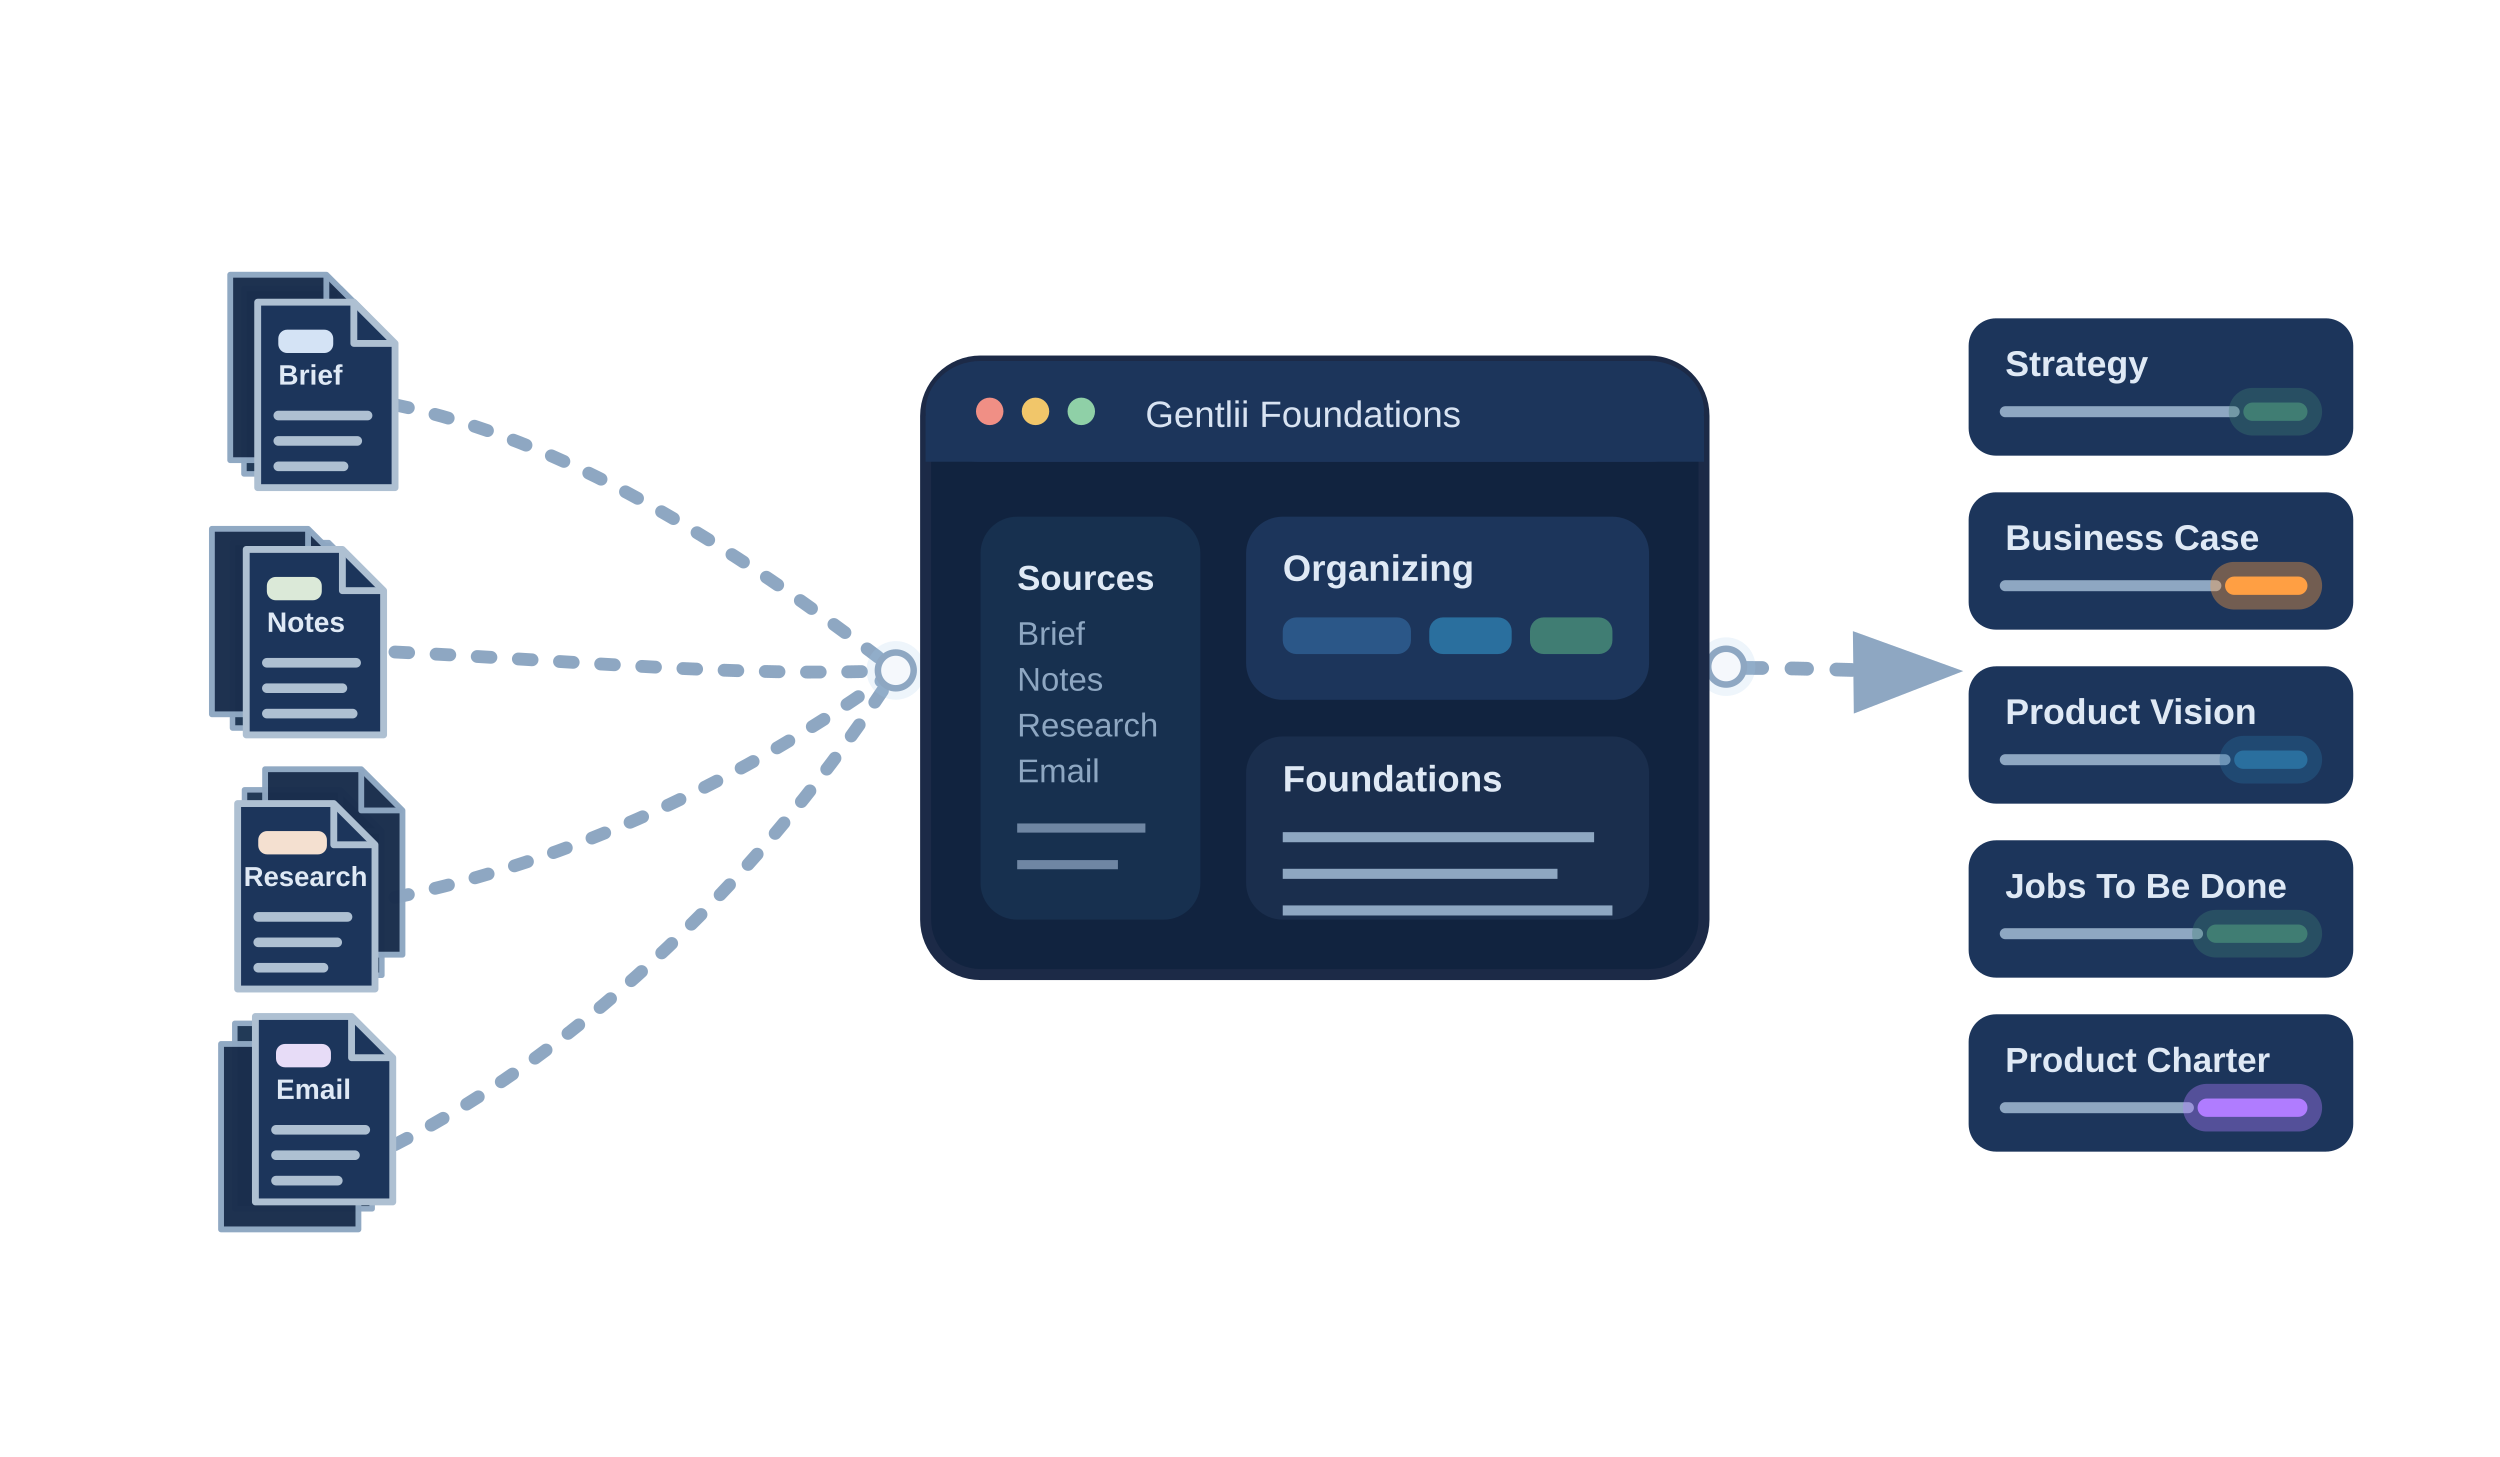
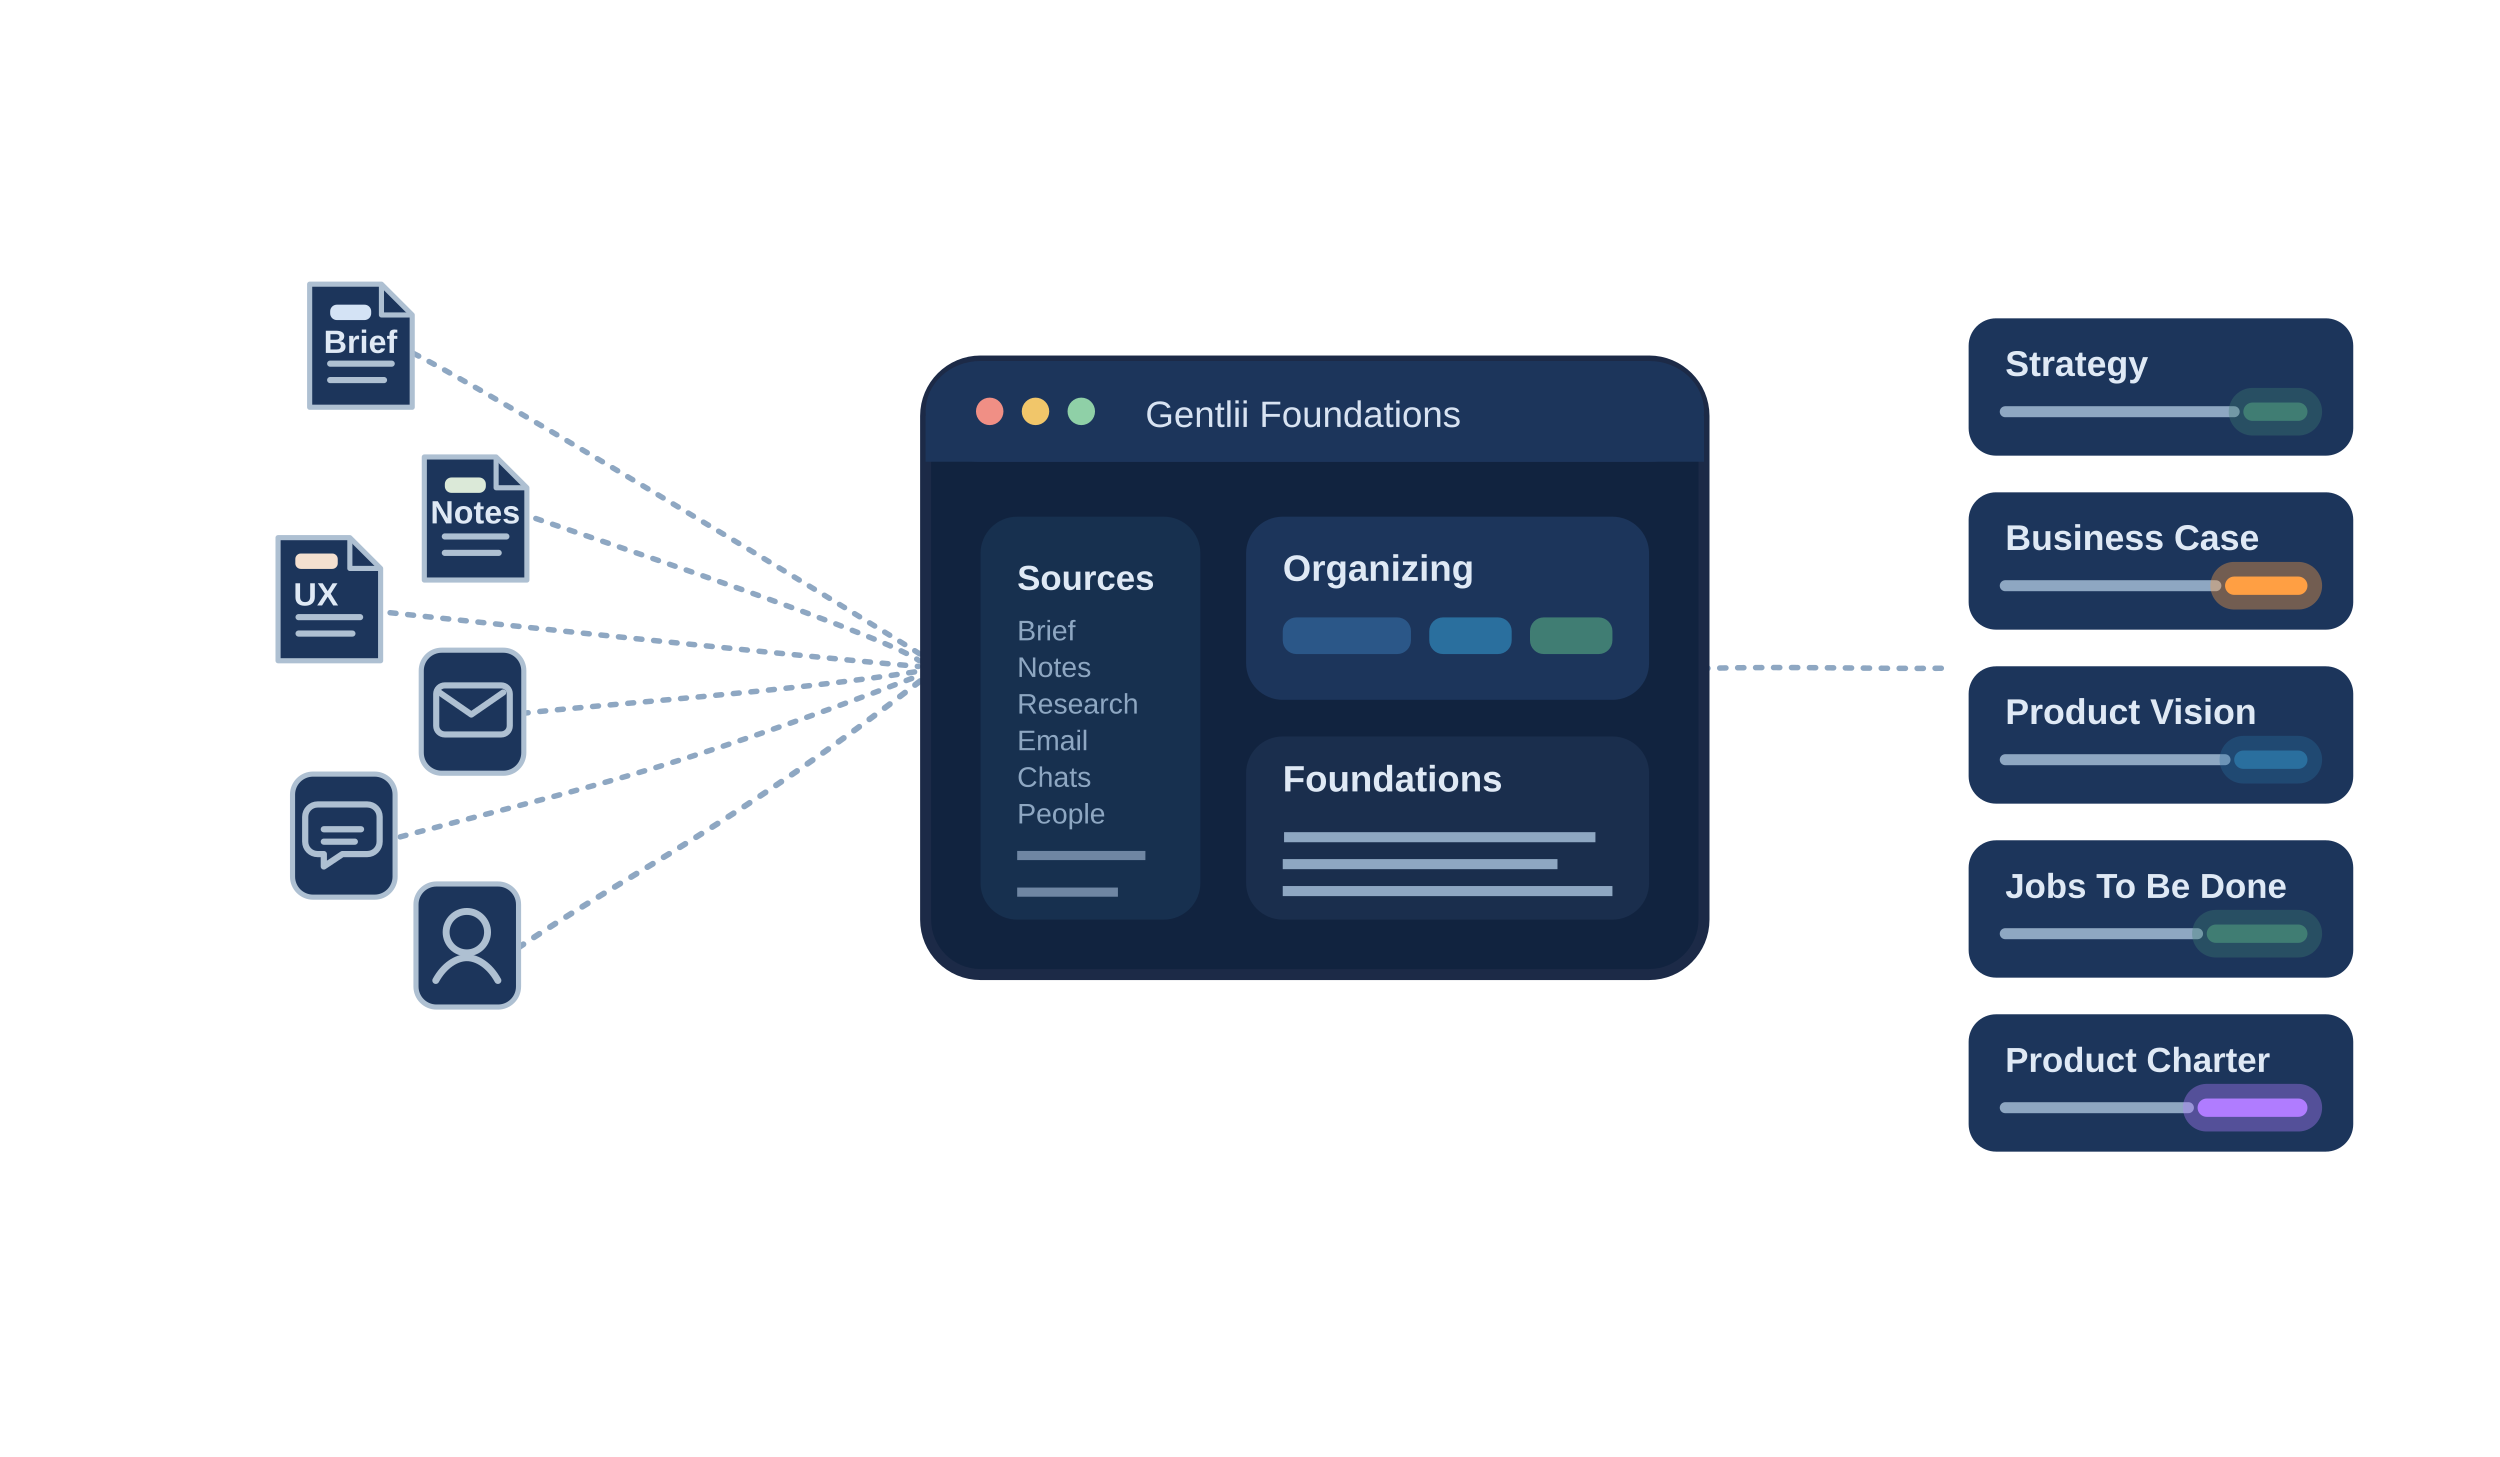
<svg xmlns="http://www.w3.org/2000/svg" width="273mm" height="159mm" viewBox="0 0 273 159" version="1.1" id="svg1">
-   <defs id="defs1">
-     <marker id="arrowhead-right" markerWidth="8" markerHeight="6" refX="7" refY="3" orient="auto" markerUnits="strokeWidth">
-       <path d="M 0,0 8,3 0,6 Z" style="fill:#8ea7c2;stroke:none" id="path-arrowhead-right" />
-     </marker>
-   </defs>
+   <defs id="defs1" />
  <g id="layer1">
    <rect id="background" x="8" y="10" width="281" height="190" rx="12" style="fill:none;stroke:none" />
-     <path id="flow-left-1" d="m 43.126,44.2 c 18.3,3.8 36,14.8 54.694,29.008" style="fill:none;stroke:#8ea7c2;stroke-width:1.4;stroke-linecap:round;stroke-linejoin:round;stroke-dasharray:1.5, 3">
+     <path id="flow-left-1" d="m 43.375,37.897 c 0.592,-1.038 54.817,31.99 57.342,33.685" style="fill:none;stroke:#8ea7c2;stroke-width:0.6;stroke-linecap:round;stroke-linejoin:round;stroke-dasharray:0.643, 1.286;stroke-dashoffset:0">
      <animate attributeName="stroke-dashoffset" from="0" to="-18" dur="6.8s" repeatCount="indefinite" />
    </path>
-     <path id="flow-left-2" d="m 43.126,71.2 c 19,0.9 38,2.8 54.694,2.008" style="fill:none;stroke:#8ea7c2;stroke-width:1.4;stroke-linecap:round;stroke-linejoin:round;stroke-dasharray:1.5, 3">
+     <path id="flow-left-2" d="m 53.061,54.687 c 1.085,0.663 42.521,14.035 47.352,17.479" style="fill:none;stroke:#8ea7c2;stroke-width:0.6;stroke-linecap:round;stroke-linejoin:round;stroke-dasharray:0.643, 1.286;stroke-dashoffset:0">
      <animate attributeName="stroke-dashoffset" from="0" to="-18" dur="5.5s" repeatCount="indefinite" />
    </path>
-     <path id="flow-left-3" d="m 43.126,98 c 19,-3.9 38.2,-12.8 54.694,-24.792" style="fill:none;stroke:#8ea7c2;stroke-width:1.4;stroke-linecap:round;stroke-linejoin:round;stroke-dasharray:1.5, 3">
+     <path id="flow-left-3" d="m 40.683,66.702 c 0,0 42.258,4.572 59.603,6.074" style="fill:none;stroke:#8ea7c2;stroke-width:0.6;stroke-linecap:round;stroke-linejoin:round;stroke-dasharray:0.643, 1.286;stroke-dashoffset:0">
      <animate attributeName="stroke-dashoffset" from="0" to="-18" dur="6.2s" repeatCount="indefinite" />
    </path>
-     <path id="flow-left-4" d="m 43.126,125 c 20.8,-10.6 40.6,-29.8 54.694,-51.792" style="fill:none;stroke:#8ea7c2;stroke-width:1.4;stroke-linecap:round;stroke-linejoin:round;stroke-dasharray:1.5, 3">
+     <path id="flow-left-4" d="M 57.032,77.899 C 66.271,76.862 85.631,75.598 100.311,73.31" style="fill:none;stroke:#8ea7c2;stroke-width:0.6;stroke-linecap:round;stroke-linejoin:round;stroke-dasharray:0.643, 1.286;stroke-dashoffset:0">
      <animate attributeName="stroke-dashoffset" from="0" to="-18" dur="5.9s" repeatCount="indefinite" />
    </path>
-     <path id="flow-right-main" d="m 185.832,72.989 c 9.635,-0.247 18.205,0.412 27.053,0.312" style="fill:none;stroke:#8ea7c2;stroke-width:1.5;stroke-linecap:round;stroke-linejoin:round;stroke-dasharray:1.7, 3.2;marker-end:url(#arrowhead-right)">
+     <path id="flow-left-5" d="M 41.84,91.885 C 63.499,86.029 71.616,84.772 100.743,73.64" style="fill:none;stroke:#8ea7c2;stroke-width:0.6;stroke-linecap:round;stroke-linejoin:round;stroke-dasharray:0.643, 1.286;stroke-dashoffset:0">
+       <animate attributeName="stroke-dashoffset" from="0" to="-18" dur="6.4s" repeatCount="indefinite" />
+     </path>
+     <path id="flow-left-6" d="M 56.573,103.499 C 69.522,94.866 79.928,90.208 100.845,74.098" style="fill:none;stroke:#8ea7c2;stroke-width:0.647;stroke-linecap:round;stroke-linejoin:round;stroke-dasharray:0.694, 1.387;stroke-dashoffset:0">
+       <animate attributeName="stroke-dashoffset" from="0" to="-18" dur="5.7s" repeatCount="indefinite" />
+     </path>
+     <path id="flow-right-main" d="m 185.832,72.989 c 9.635,-0.247 18.3,0.08 27.148,-0.02" style="fill:none;stroke:#8ea7c2;stroke-width:0.6;stroke-linecap:round;stroke-linejoin:round;stroke-dasharray:0.68, 1.28;stroke-dashoffset:0">
      <animate attributeName="stroke-dashoffset" from="0" to="-18" dur="5.1s" repeatCount="indefinite" />
    </path>
-     <g id="input-brief" transform="translate(25.1393,30) scale(0.75)">
-       <path d="m 2,2 h 14 l 6,6 V 29 H 2 Z" style="opacity:0.95;fill:#17304f;stroke:#8ea7c2;stroke-width:0.8;stroke-linejoin:round" id="path1" />
-       <path d="m 16,2 v 6 h 6" style="opacity:0.95;fill:none;stroke:#8ea7c2;stroke-width:0.8;stroke-linejoin:round" id="path2" />
-       <path d="m 0,0 h 14 l 6,6 V 27 H 0 Z" style="opacity:0.98;fill:#1a2e4d;stroke:#8ea7c2;stroke-width:0.85;stroke-linejoin:round" id="path3" />
-       <path d="m 14,0 v 6 h 6" style="opacity:0.98;fill:none;stroke:#8ea7c2;stroke-width:0.85;stroke-linejoin:round" id="path4" />
-       <path d="m 4,4 h 14 l 6,6 V 31 H 4 Z" style="fill:#1c355b;stroke:#aec0d2;stroke-width:1;stroke-linejoin:round" id="path5" />
-       <path d="m 18,4 v 6 h 6" style="fill:none;stroke:#aec0d2;stroke-width:1;stroke-linejoin:round" id="path6" />
-       <rect x="7" y="8" width="8" height="3.4" rx="1.3" style="fill:#d4e3f5;stroke:none" id="rect6" />
-       <text x="7" y="16" style="font-weight:700;font-size:4.1px;font-family:Arial;fill:#dfe9f5" id="text6">Brief</text>
-       <line x1="7" y1="20.5" x2="20" y2="20.5" style="stroke:#aec0d2;stroke-width:1.4;stroke-linecap:round" id="line6" />
-       <line x1="7" y1="24.2" x2="18.5" y2="24.2" style="stroke:#aec0d2;stroke-width:1.4;stroke-linecap:round" id="line7" />
-       <line x1="7" y1="27.9" x2="16.5" y2="27.9" style="stroke:#aec0d2;stroke-width:1.4;stroke-linecap:round" id="line8" />
+     <g id="input-brief" transform="matrix(0.56,0,0,0.56,33.81374,31.03165)">
+       <path d="m 0,0 h 14 l 6,6 V 24 H 0 Z" style="fill:#1c355b;stroke:#aec0d2;stroke-width:1;stroke-linejoin:round" id="path1" />
+       <path d="m 14,0 v 6 h 6" style="fill:none;stroke:#aec0d2;stroke-width:1;stroke-linejoin:round" id="path2" />
+       <rect x="4" y="4" width="8" height="3" rx="1.3" style="fill:#d4e3f5;stroke:none" id="rect6" />
+       <text x="2.729" y="13.406" style="font-weight:700;font-size:6.3px;font-family:Arial;fill:#dfe9f5" id="text6">Brief</text>
+       <line x1="4" y1="15.5" x2="16" y2="15.5" style="stroke:#aec0d2;stroke-width:1.2;stroke-linecap:round" id="line6" />
+       <line x1="4" y1="18.7" x2="14.5" y2="18.7" style="stroke:#aec0d2;stroke-width:1.2;stroke-linecap:round" id="line7" />
    </g>
-     <g id="input-notes" transform="translate(23.1393,57) scale(0.75)">
-       <path d="m 3,3 h 14 l 6,6 V 30 H 3 Z" style="opacity:0.95;fill:#17304f;stroke:#8ea7c2;stroke-width:0.8;stroke-linejoin:round" id="path8" />
-       <path d="m 17,3 v 6 h 6" style="opacity:0.95;fill:none;stroke:#8ea7c2;stroke-width:0.8;stroke-linejoin:round" id="path9" />
-       <path d="m 0,1 h 14 l 6,6 V 28 H 0 Z" style="opacity:0.98;fill:#1a2e4d;stroke:#8ea7c2;stroke-width:0.85;stroke-linejoin:round" id="path10" />
-       <path d="m 14,1 v 6 h 6" style="opacity:0.98;fill:none;stroke:#8ea7c2;stroke-width:0.85;stroke-linejoin:round" id="path11" />
-       <path d="m 5,4 h 14 l 6,6 V 31 H 5 Z" style="fill:#1c355b;stroke:#aec0d2;stroke-width:1;stroke-linejoin:round" id="path12" />
-       <path d="m 19,4 v 6 h 6" style="fill:none;stroke:#aec0d2;stroke-width:1;stroke-linejoin:round" id="path13" />
-       <rect x="8" y="8" width="8" height="3.4" rx="1.3" style="fill:#dbe9d8;stroke:none" id="rect13" />
-       <text x="8" y="16" style="font-weight:700;font-size:4.1px;font-family:Arial;fill:#dfe9f5" id="text13">Notes</text>
-       <line x1="8" y1="20.5" x2="21" y2="20.5" style="stroke:#aec0d2;stroke-width:1.4;stroke-linecap:round" id="line13" />
-       <line x1="8" y1="24.2" x2="19" y2="24.2" style="stroke:#aec0d2;stroke-width:1.4;stroke-linecap:round" id="line14" />
-       <line x1="8" y1="27.9" x2="20.5" y2="27.9" style="stroke:#aec0d2;stroke-width:1.4;stroke-linecap:round" id="line15" />
+     <g id="input-notes" transform="matrix(0.56,0,0,0.56,46.33536,49.90145)">
+       <path d="m 0,0 h 14 l 6,6 V 24 H 0 Z" style="fill:#1c355b;stroke:#aec0d2;stroke-width:1;stroke-linejoin:round" id="path8" />
+       <path d="m 14,0 v 6 h 6" style="fill:none;stroke:#aec0d2;stroke-width:1;stroke-linejoin:round" id="path9" />
+       <rect x="4" y="4" width="8" height="3" rx="1.3" style="fill:#dbe9d8;stroke:none" id="rect13" />
+       <text x="1.186" y="12.952" style="font-weight:700;font-size:6.3px;font-family:Arial;fill:#dfe9f5" id="text13">Notes</text>
+       <line x1="4" y1="15.5" x2="16" y2="15.5" style="stroke:#aec0d2;stroke-width:1.2;stroke-linecap:round" id="line13" />
+       <line x1="4" y1="18.7" x2="14.5" y2="18.7" style="stroke:#aec0d2;stroke-width:1.2;stroke-linecap:round" id="line14" />
    </g>
-     <g id="input-research" transform="translate(25.94942,84) scale(0.75)">
-       <path d="m 1,3 h 14 l 6,6 V 30 H 1 Z" style="opacity:0.95;fill:#17304f;stroke:#8ea7c2;stroke-width:0.8;stroke-linejoin:round" id="path15" />
-       <path d="m 15,3 v 6 h 6" style="opacity:0.95;fill:none;stroke:#8ea7c2;stroke-width:0.8;stroke-linejoin:round" id="path16" />
-       <path d="m 4,0 h 14 l 6,6 V 27 H 4 Z" style="opacity:0.98;fill:#1a2e4d;stroke:#8ea7c2;stroke-width:0.85;stroke-linejoin:round" id="path17" />
-       <path d="m 18,0 v 6 h 6" style="opacity:0.98;fill:none;stroke:#8ea7c2;stroke-width:0.85;stroke-linejoin:round" id="path18" />
-       <path d="m 0,5 h 14 l 6,6 V 32 H 0 Z" style="fill:#1c355b;stroke:#aec0d2;stroke-width:1;stroke-linejoin:round" id="path19" />
-       <path d="m 14,5 v 6 h 6" style="fill:none;stroke:#aec0d2;stroke-width:1;stroke-linejoin:round" id="path20" />
-       <rect x="3" y="9" width="10" height="3.4" rx="1.3" style="fill:#f4e0d0;stroke:none" id="rect20" />
-       <text x="0.883" y="17" style="font-weight:700;font-size:4px;font-family:Arial;fill:#dfe9f5" id="text20">Research</text>
-       <line x1="3" y1="21.5" x2="16" y2="21.5" style="stroke:#aec0d2;stroke-width:1.4;stroke-linecap:round" id="line20" />
-       <line x1="3" y1="25.2" x2="14.5" y2="25.2" style="stroke:#aec0d2;stroke-width:1.4;stroke-linecap:round" id="line21" />
-       <line x1="3" y1="28.9" x2="12.5" y2="28.9" style="stroke:#aec0d2;stroke-width:1.4;stroke-linecap:round" id="line22" />
+     <g id="input-research" transform="matrix(0.56,0,0,0.56,30.36347,58.71248)">
+       <path d="m 0,0 h 14 l 6,6 V 24 H 0 Z" style="fill:#1c355b;stroke:#aec0d2;stroke-width:1;stroke-linejoin:round" id="path15" />
+       <path d="m 14,0 v 6 h 6" style="fill:none;stroke:#aec0d2;stroke-width:1;stroke-linejoin:round" id="path16" />
+       <rect x="3.365" y="3.092" width="8.276" height="3" rx="1.076" style="fill:#f4e0d0;stroke:none;stroke-width:0.91" id="rect20" />
+       <text x="3.015" y="13.224" style="font-weight:700;font-size:6.3px;font-family:Arial;fill:#dfe9f5" id="text20">UX</text>
+       <line x1="4" y1="15.5" x2="16" y2="15.5" style="stroke:#aec0d2;stroke-width:1.2;stroke-linecap:round" id="line20" />
+       <line x1="4" y1="18.7" x2="14.5" y2="18.7" style="stroke:#aec0d2;stroke-width:1.2;stroke-linecap:round" id="line21" />
    </g>
-     <circle id="connector-circle-glow-left" cx="97.821" cy="73.208" r="3.2" style="opacity:0.18;fill:#9ec7ea;stroke:none">
-       <animate attributeName="r" values="2.6;4.4;2.6" dur="2.8s" repeatCount="indefinite" />
-       <animate attributeName="opacity" values="0.10;0.32;0.10" dur="2.8s" repeatCount="indefinite" />
-     </circle>
-     <circle id="connector-circle" cx="97.821" cy="73.208" r="1.954" style="fill:#f5f8fc;stroke:#8ea7c2;stroke-width:0.71">
-       <animate attributeName="opacity" values="0.88;1;0.88" dur="2.8s" repeatCount="indefinite" />
-     </circle>
-     <circle id="connector-circle-glow-right" cx="188.491" cy="72.799" r="3.2" style="opacity:0.18;fill:#9ec7ea;stroke:none">
-       <animate attributeName="r" values="2.6;4.4;2.6" dur="2.8s" repeatCount="indefinite" />
-       <animate attributeName="opacity" values="0.10;0.32;0.10" dur="2.8s" repeatCount="indefinite" />
-     </circle>
-     <circle id="connector-circle-1" cx="188.491" cy="72.799" r="1.954" style="fill:#f5f8fc;stroke:#8ea7c2;stroke-width:0.71">
-       <animate attributeName="opacity" values="0.88;1;0.88" dur="2.8s" repeatCount="indefinite" />
-     </circle>
-     <g id="input-email" transform="translate(24.1393,111) scale(0.75)">
-       <path d="m 2,1 h 14 l 6,6 V 28 H 2 Z" style="opacity:0.95;fill:#17304f;stroke:#8ea7c2;stroke-width:0.8;stroke-linejoin:round" id="path22" />
-       <path d="m 16,1 v 6 h 6" style="opacity:0.95;fill:none;stroke:#8ea7c2;stroke-width:0.8;stroke-linejoin:round" id="path23" />
-       <path d="m 0,4 h 14 l 6,6 V 31 H 0 Z" style="opacity:0.98;fill:#1a2e4d;stroke:#8ea7c2;stroke-width:0.85;stroke-linejoin:round" id="path24" />
-       <path d="m 14,4 v 6 h 6" style="opacity:0.98;fill:none;stroke:#8ea7c2;stroke-width:0.85;stroke-linejoin:round" id="path25" />
-       <path d="m 5,0 h 14 l 6,6 V 27 H 5 Z" style="fill:#1c355b;stroke:#aec0d2;stroke-width:1;stroke-linejoin:round" id="path26" />
-       <path d="m 19,0 v 6 h 6" style="fill:none;stroke:#aec0d2;stroke-width:1;stroke-linejoin:round" id="path27" />
-       <rect x="8" y="4" width="8" height="3.4" rx="1.3" style="fill:#e7dcf7;stroke:none" id="rect27" />
-       <text x="8" y="12" style="font-weight:700;font-size:4.1px;font-family:Arial;fill:#dfe9f5" id="text27">Email</text>
-       <line x1="8" y1="16.5" x2="21" y2="16.5" style="stroke:#aec0d2;stroke-width:1.4;stroke-linecap:round" id="line27" />
-       <line x1="8" y1="20.2" x2="19.5" y2="20.2" style="stroke:#aec0d2;stroke-width:1.4;stroke-linecap:round" id="line28" />
-       <line x1="8" y1="23.9" x2="17" y2="23.9" style="stroke:#aec0d2;stroke-width:1.4;stroke-linecap:round" id="line29" />
+     <g id="input-email" transform="translate(46,71) scale(0.56)">
+       <rect x="0" y="0" width="20" height="24" rx="4" style="fill:#1c355b;stroke:#aec0d2;stroke-width:1" id="path22" />
+       <rect x="2.918" y="6.867" width="14.346" height="9.564" rx="1.674" style="fill:none;stroke:#aec0d2;stroke-width:1.195" id="path23" />
+       <path d="M 3.549,8.248 9.765,12.552 15.982,8.248" style="fill:none;stroke:#aec0d2;stroke-width:1.195;stroke-linecap:round;stroke-linejoin:round" id="path24" />
+     </g>
+     <g id="input-chats" transform="matrix(0.56,0,0,0.56,31.94485,84.53074)">
+       <rect x="0" y="0" width="20" height="24" rx="4" style="fill:#1c355b;stroke:#aec0d2;stroke-width:1" id="rect28" />
+       <path d="m 10.367,5.922 h 4.198 c 1.336,0 2.419,1.083 2.419,2.419 v 4.838 c 0,1.336 -1.083,2.419 -2.419,2.419 H 9.728 l -3.628,2.419 V 15.597 H 4.89 c -1.336,0 -2.419,-1.083 -2.419,-2.419 V 8.341 c 0,-1.336 1.083,-2.419 2.419,-2.419 z" style="fill:none;stroke:#aec0d2;stroke-width:1.209;stroke-linejoin:round" id="path28" />
+       <line x1="6.099" y1="10.759" x2="13.356" y2="10.759" style="stroke:#aec0d2;stroke-width:1.209;stroke-linecap:round" id="line28" />
+       <line x1="6.099" y1="13.178" x2="12.147" y2="13.178" style="stroke:#aec0d2;stroke-width:1.209;stroke-linecap:round" id="line29" />
+     </g>
+     <g id="input-people" transform="matrix(0.56,0,0,0.56,45.42495,96.53074)">
+       <rect x="0" y="0" width="20" height="24" rx="4" style="fill:#1c355b;stroke:#aec0d2;stroke-width:1" id="rect30-left" />
+       <circle cx="9.917" cy="9.394" r="4.04" style="fill:none;stroke:#aec0d2;stroke-width:1.347" id="circle30" />
+       <path d="m 3.858,18.82 c 1.616,-2.962 4.04,-4.444 6.059,-4.444 2.02,0 4.444,1.481 6.059,4.444" style="fill:none;stroke:#aec0d2;stroke-width:1.347;stroke-linecap:round;stroke-linejoin:round" id="path30" />
    </g>
    <g id="gentlii-foundations-app" transform="translate(101.0765,39.42175)">
      <rect x="0" y="0" width="85" height="67" rx="6" style="fill:#11233f;stroke:#1c2a47;stroke-width:1.2" id="rect30" />
      <rect x="0" y="0" width="85" height="11" rx="6" style="fill:#1c355b;stroke:none" id="rect31" />
      <rect x="0" y="6" width="85" height="5" style="fill:#1c355b;stroke:none" id="rect32" />
      <circle cx="7" cy="5.5" r="1.5" style="fill:#f08f85;stroke:none" id="circle32" />
      <circle cx="12" cy="5.5" r="1.5" style="fill:#f1c66a;stroke:none" id="circle33" />
      <circle cx="17" cy="5.5" r="1.5" style="fill:#8fd0a7;stroke:none" id="circle34" />
      <text x="24" y="7.2" style="font-size:4px;font-family:Arial;fill:#d8e3f2" id="text34">Gentlii Foundations</text>
      <rect x="6" y="17" width="24" height="44" rx="4" style="fill:#17304f;stroke:none" id="rect34" />
      <rect x="35" y="17" width="44" height="20" rx="4" style="fill:#1c355b;stroke:none" id="rect35" />
      <rect x="35" y="41" width="44" height="20" rx="4" style="fill:#1a2e4d;stroke:none" id="rect36" />
      <text x="10" y="25" style="font-weight:700;font-size:3.8px;font-family:Arial;fill:#dfe9f5" id="text36">Sources</text>
-       <text x="10" y="31" style="font-size:3.6px;font-family:Arial;fill:#8ea7c2" id="text37">Brief</text>
-       <text x="10" y="36" style="font-size:3.6px;font-family:Arial;fill:#8ea7c2" id="text38">Notes</text>
-       <text x="10" y="41" style="font-size:3.6px;font-family:Arial;fill:#8ea7c2" id="text39">Research</text>
-       <text x="10" y="46" style="font-size:3.6px;font-family:Arial;fill:#8ea7c2" id="text40">Email</text>
-       <line x1="10" y1="51" x2="24" y2="51" style="stroke:#6f86a3;stroke-width:1" id="line40" />
-       <line x1="10" y1="55" x2="21" y2="55" style="stroke:#6f86a3;stroke-width:1" id="line41" />
+       <text x="10" y="30.5" style="font-size:3.1px;font-family:Arial;fill:#8ea7c2" id="text37">Brief</text>
+       <text x="10" y="34.5" style="font-size:3.1px;font-family:Arial;fill:#8ea7c2" id="text38">Notes</text>
+       <text x="10" y="38.5" style="font-size:3.1px;font-family:Arial;fill:#8ea7c2" id="text39">Research</text>
+       <text x="10" y="42.5" style="font-size:3.1px;font-family:Arial;fill:#8ea7c2" id="text40">Email</text>
+       <text x="10" y="46.5" style="font-size:3.1px;font-family:Arial;fill:#8ea7c2" id="text40a">Chats</text>
+       <text x="10" y="50.5" style="font-size:3.1px;font-family:Arial;fill:#8ea7c2" id="text40b">People</text>
+       <line x1="10" y1="54" x2="24" y2="54" style="stroke:#6f86a3;stroke-width:1" id="line40" />
+       <line x1="10" y1="58" x2="21" y2="58" style="stroke:#6f86a3;stroke-width:1" id="line41" />
      <text x="39" y="24" style="font-weight:700;font-size:4px;font-family:Arial;fill:#dfe9f5" id="text41">Organizing</text>
-       <rect x="39" y="28" width="14" height="4" rx="1.5" style="fill:#2b5788;stroke:none" id="rect41" />
-       <rect x="55" y="28" width="9" height="4" rx="1.5" style="fill:#2a6f9e;stroke:none" id="rect42" />
-       <rect x="66" y="28" width="9" height="4" rx="1.5" style="fill:#407d73;stroke:none" id="rect43" />
+       <rect x="39" y="28" width="14" height="4" rx="1.5" style="fill:#2b5788;stroke:none" id="rect41">
+         <animate attributeName="opacity" values="0.45;1;0.45" dur="2.4s" begin="0s" repeatCount="indefinite" />
+       </rect>
+       <rect x="55" y="28" width="9" height="4" rx="1.5" style="fill:#2a6f9e;stroke:none" id="rect42">
+         <animate attributeName="opacity" values="0.45;1;0.45" dur="2.4s" begin="0.8s" repeatCount="indefinite" />
+       </rect>
+       <rect x="66" y="28" width="9" height="4" rx="1.5" style="fill:#407d73;stroke:none" id="rect43">
+         <animate attributeName="opacity" values="0.45;1;0.45" dur="2.4s" begin="1.6s" repeatCount="indefinite" />
+       </rect>
      <text x="39" y="47" style="font-weight:700;font-size:4px;font-family:Arial;fill:#dfe9f5" id="text43">Foundations</text>
-       <line x1="39" y1="52" x2="73" y2="52" style="stroke:#8ea7c2;stroke-width:1.1" id="line43" />
-       <line x1="39" y1="56" x2="69" y2="56" style="stroke:#8ea7c2;stroke-width:1.1" id="line44" />
-       <line x1="39" y1="60" x2="75" y2="60" style="stroke:#8ea7c2;stroke-width:1.1" id="line45" />
+       <line x1="39.144" y1="52" x2="73.144" y2="52" style="stroke:#8ea7c2;stroke-width:1.1" id="line43" />
+       <line x1="39" y1="54.942" x2="69" y2="54.942" style="stroke:#8ea7c2;stroke-width:1.1" id="line44" />
+       <line x1="39" y1="57.883" x2="75" y2="57.883" style="stroke:#8ea7c2;stroke-width:1.1" id="line45" />
    </g>
    <g id="output-strategy" transform="translate(214.9743,34.75953)">
      <rect x="0" y="0" width="42" height="15" rx="3" style="fill:#1c355b;stroke:none" id="rect46" />
      <text x="4" y="6.3" style="font-weight:700;font-size:3.9px;font-family:Arial;fill:#dfe9f5" id="text46">Strategy</text>
      <line x1="4" y1="10.2" x2="29" y2="10.2" style="stroke:#8ea7c2;stroke-width:1.2;stroke-linecap:round" id="line46" />
-       <line x1="31" y1="10.2" x2="36" y2="10.2" style="opacity:0.35;stroke:#407d73;stroke-width:5.2;stroke-linecap:round" id="line46-glow" />
+       <line x1="31" y1="10.2" x2="36" y2="10.2" style="opacity:0.35;stroke:#407d73;stroke-width:5.2;stroke-linecap:round" id="line46-glow">
+         <animate attributeName="opacity" values="0.22;0.42;0.22" dur="2s" repeatCount="indefinite" />
+       </line>
      <line x1="31" y1="10.2" x2="36" y2="10.2" style="stroke:#407d73;stroke-width:2;stroke-linecap:round" id="line47" />
    </g>
    <g id="output-business-case" transform="translate(214.9743,53.75953)">
      <rect x="0" y="0" width="42" height="15" rx="3" style="fill:#1c355b;stroke:none" id="rect48" />
      <text x="4" y="6.3" style="font-weight:700;font-size:3.9px;font-family:Arial;fill:#dfe9f5" id="text48">Business Case</text>
      <line x1="4" y1="10.2" x2="27" y2="10.2" style="stroke:#8ea7c2;stroke-width:1.2;stroke-linecap:round" id="line48" />
-       <line x1="29" y1="10.2" x2="36" y2="10.2" style="opacity:0.38;stroke:#ff9f43;stroke-width:5.2;stroke-linecap:round" id="line48-glow" />
+       <line x1="29" y1="10.2" x2="36" y2="10.2" style="opacity:0.38;stroke:#ff9f43;stroke-width:5.2;stroke-linecap:round" id="line48-glow">
+         <animate attributeName="opacity" values="0.24;0.45;0.24" dur="2s" repeatCount="indefinite" />
+       </line>
      <line x1="29" y1="10.2" x2="36" y2="10.2" style="stroke:#ff9f43;stroke-width:2;stroke-linecap:round" id="line49" />
    </g>
    <g id="output-product-vision" transform="translate(214.9743,72.75953)">
      <rect x="0" y="0" width="42" height="15" rx="3" style="fill:#1c355b;stroke:none" id="rect50" />
      <text x="4" y="6.3" style="font-weight:700;font-size:3.9px;font-family:Arial;fill:#dfe9f5" id="text50">Product Vision</text>
      <line x1="4" y1="10.2" x2="28" y2="10.2" style="stroke:#8ea7c2;stroke-width:1.2;stroke-linecap:round" id="line50" />
-       <line x1="30" y1="10.2" x2="36" y2="10.2" style="opacity:0.34;stroke:#2a6f9e;stroke-width:5.2;stroke-linecap:round" id="line50-glow" />
+       <line x1="30" y1="10.2" x2="36" y2="10.2" style="opacity:0.34;stroke:#2a6f9e;stroke-width:5.2;stroke-linecap:round" id="line50-glow">
+         <animate attributeName="opacity" values="0.2;0.4;0.2" dur="2s" repeatCount="indefinite" />
+       </line>
      <line x1="30" y1="10.2" x2="36" y2="10.2" style="stroke:#2a6f9e;stroke-width:2;stroke-linecap:round" id="line51" />
    </g>
    <g id="output-jtbd" transform="translate(214.9743,91.75954)">
      <rect x="0" y="0" width="42" height="15" rx="3" style="fill:#1c355b;stroke:none" id="rect52" />
      <text x="4" y="6.3" style="font-weight:700;font-size:3.8px;font-family:Arial;fill:#dfe9f5" id="text52">Jobs To Be Done</text>
      <line x1="4" y1="10.2" x2="25" y2="10.2" style="stroke:#8ea7c2;stroke-width:1.2;stroke-linecap:round" id="line52" />
-       <line x1="27" y1="10.2" x2="36" y2="10.2" style="opacity:0.35;stroke:#407d73;stroke-width:5.2;stroke-linecap:round" id="line52-glow" />
+       <line x1="27" y1="10.2" x2="36" y2="10.2" style="opacity:0.35;stroke:#407d73;stroke-width:5.2;stroke-linecap:round" id="line52-glow">
+         <animate attributeName="opacity" values="0.22;0.42;0.22" dur="2s" repeatCount="indefinite" />
+       </line>
      <line x1="27" y1="10.2" x2="36" y2="10.2" style="stroke:#407d73;stroke-width:2;stroke-linecap:round" id="line53" />
    </g>
    <g id="output-product-charter" transform="translate(214.9743,110.7595)">
      <rect x="0" y="0" width="42" height="15" rx="3" style="fill:#1c355b;stroke:none" id="rect54" />
      <text x="4" y="6.3" style="font-weight:700;font-size:3.8px;font-family:Arial;fill:#dfe9f5" id="text54">Product Charter</text>
      <line x1="4" y1="10.2" x2="24" y2="10.2" style="stroke:#8ea7c2;stroke-width:1.2;stroke-linecap:round" id="line54" />
-       <line x1="26" y1="10.2" x2="36" y2="10.2" style="opacity:0.38;stroke:#b07cff;stroke-width:5.2;stroke-linecap:round" id="line54-glow" />
+       <line x1="26" y1="10.2" x2="36" y2="10.2" style="opacity:0.38;stroke:#b07cff;stroke-width:5.2;stroke-linecap:round" id="line54-glow">
+         <animate attributeName="opacity" values="0.24;0.45;0.24" dur="2s" repeatCount="indefinite" />
+       </line>
      <line x1="26" y1="10.2" x2="36" y2="10.2" style="stroke:#b07cff;stroke-width:2;stroke-linecap:round" id="line55" />
    </g>
  </g>
</svg>
